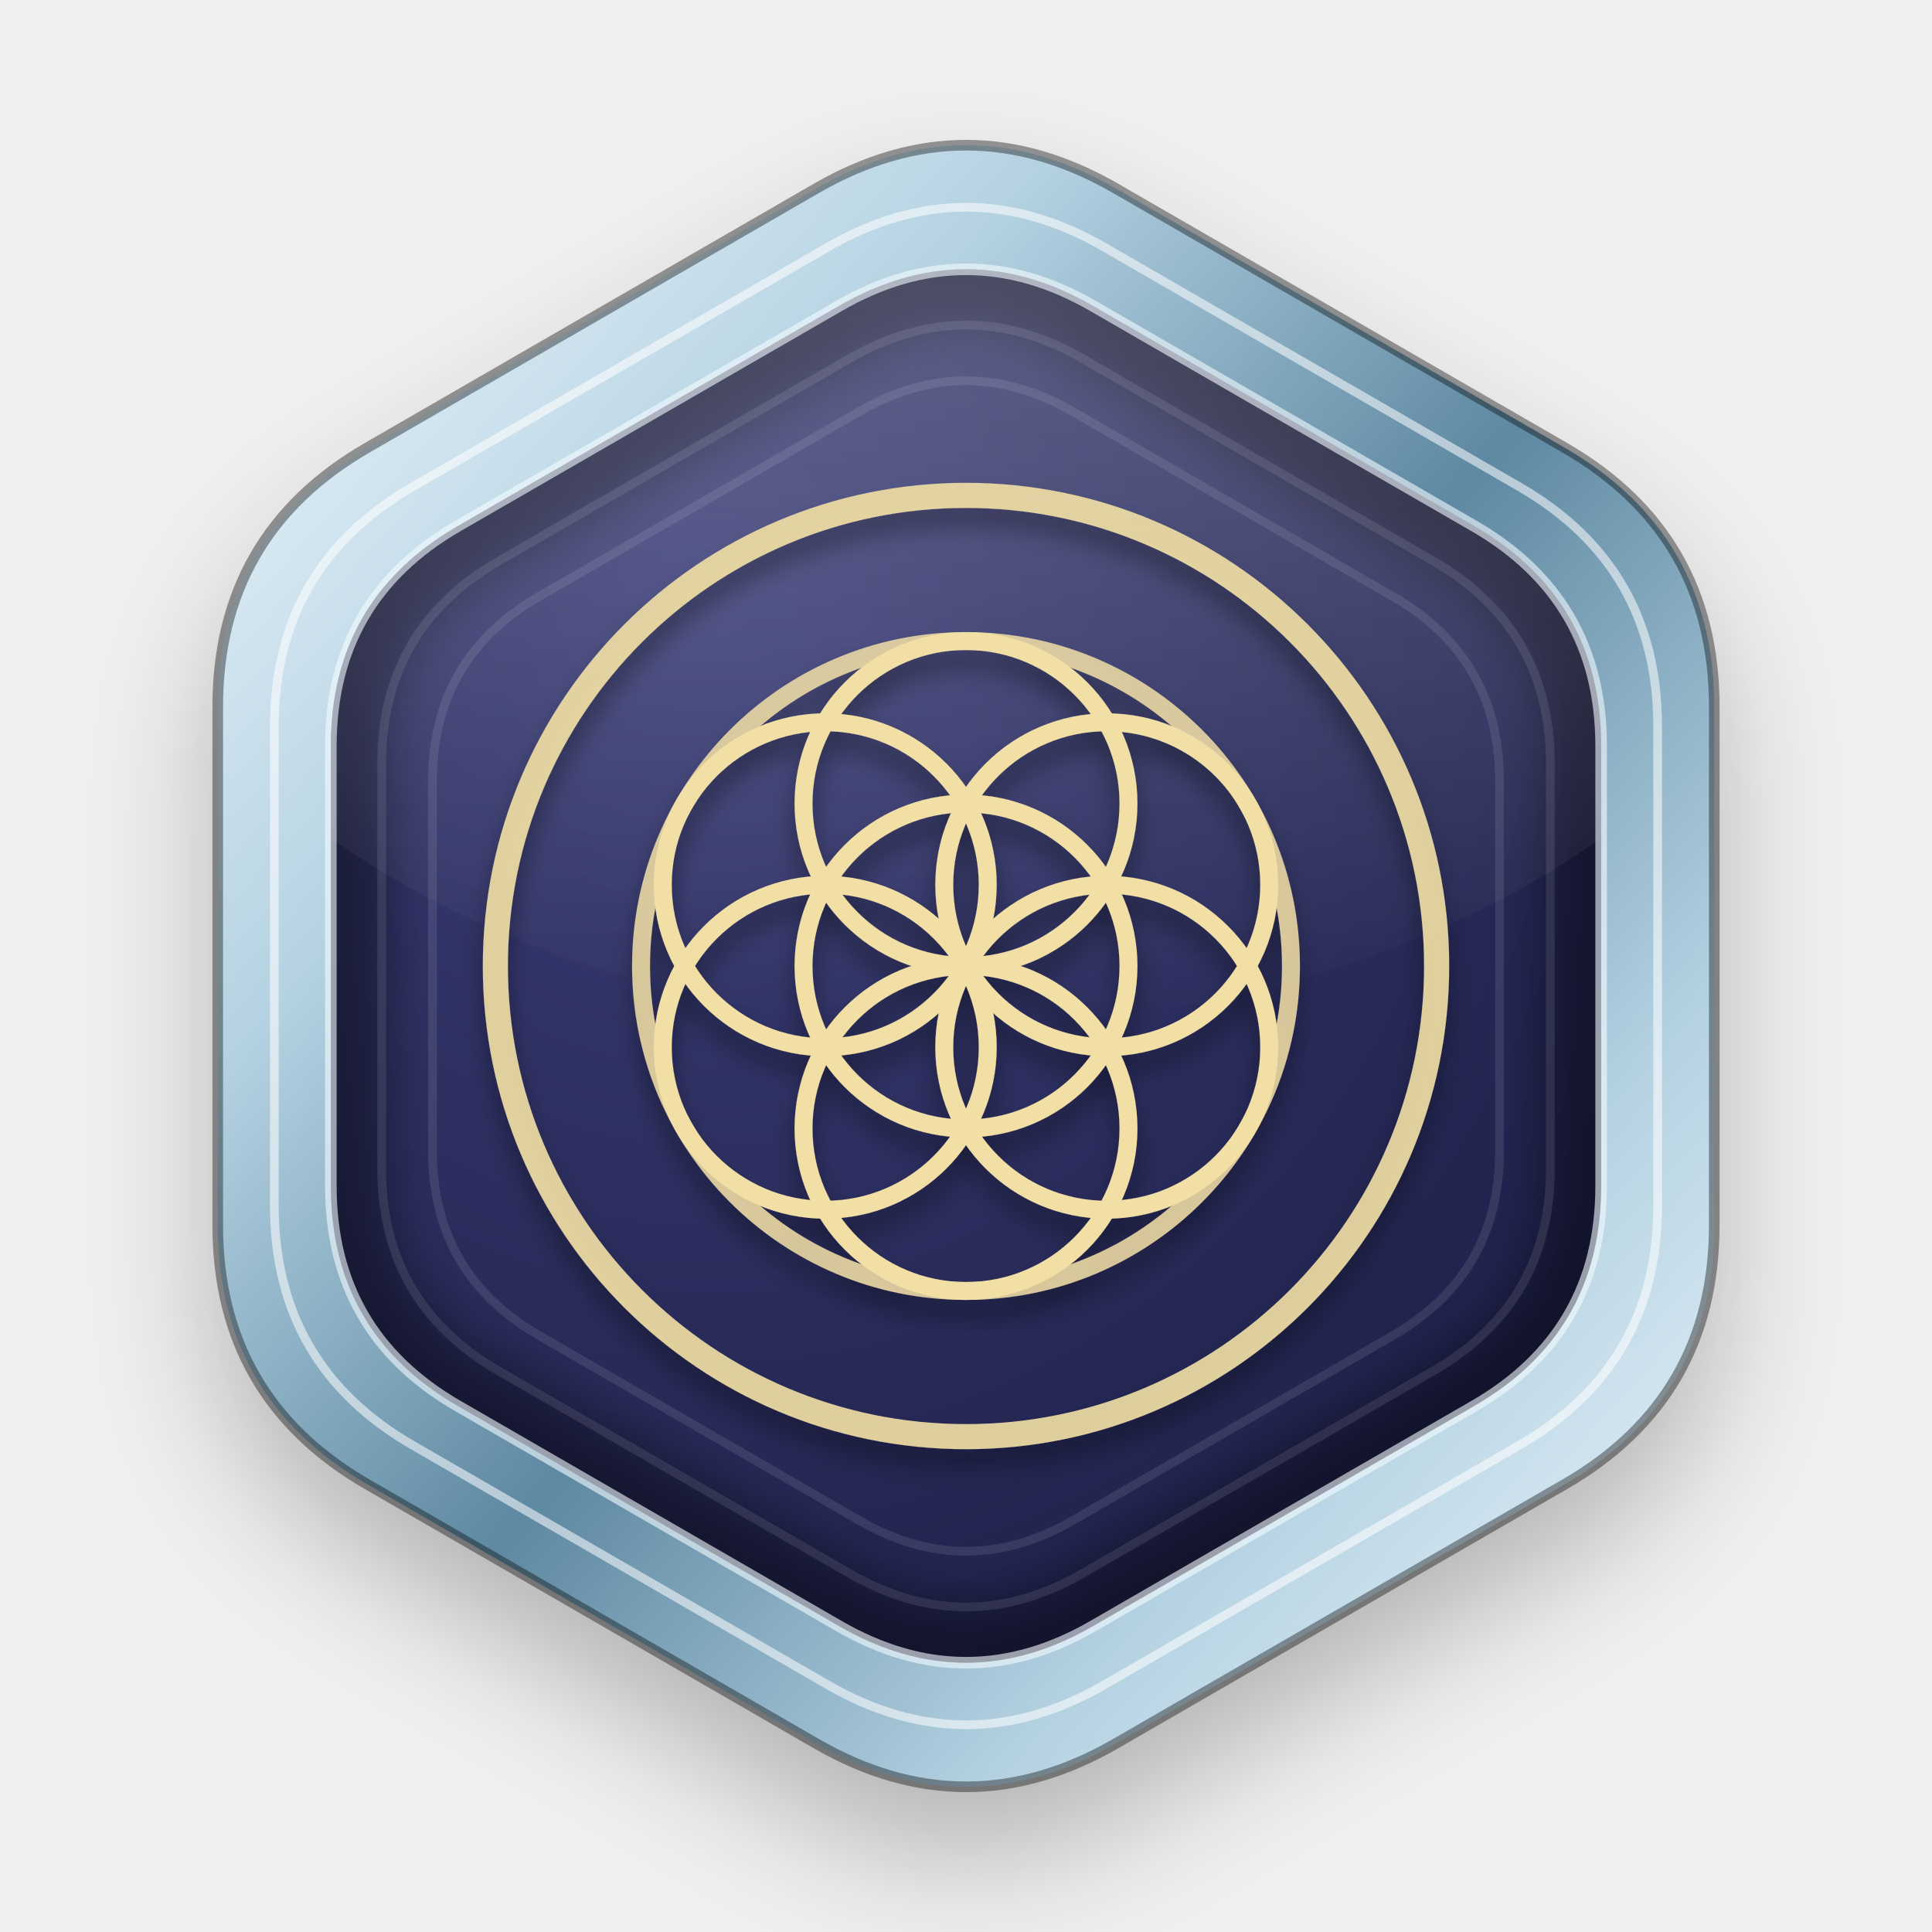
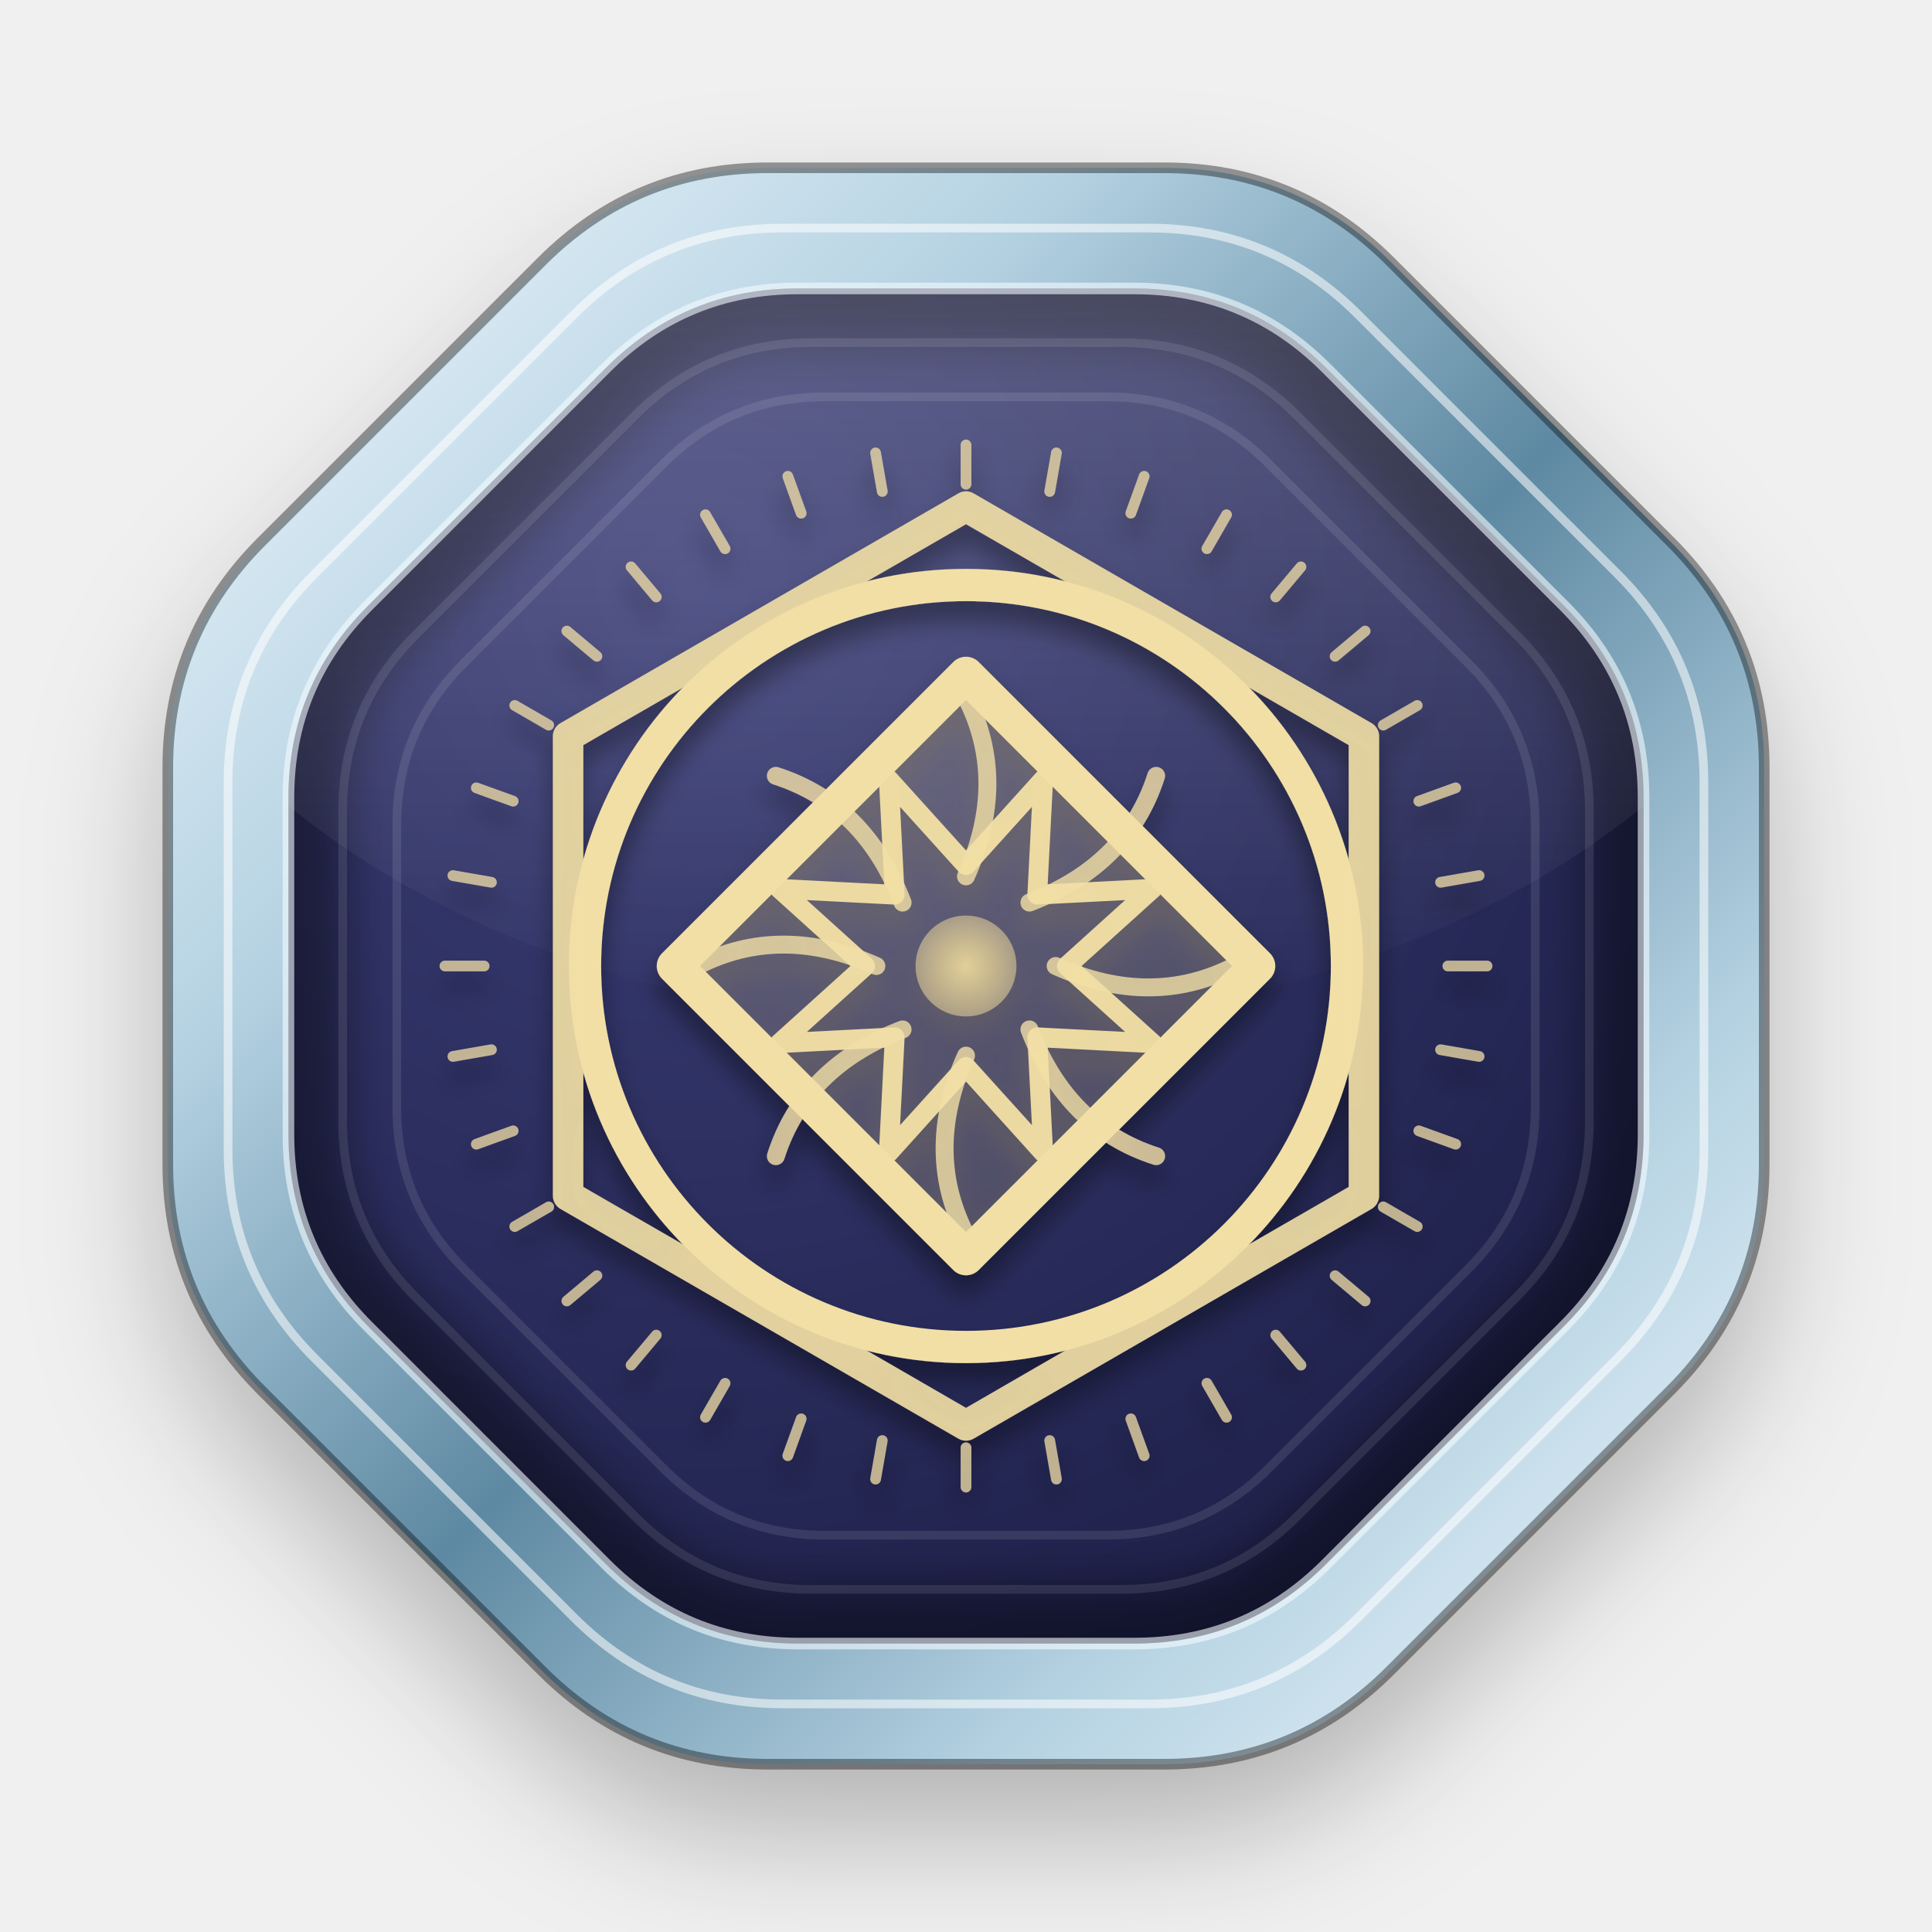
<svg xmlns="http://www.w3.org/2000/svg" viewBox="-100 -100 200 200" width="400" height="400">
  <defs>
    <filter id="blur8" x="-30%" y="-30%" width="160%" height="160%">
      <feGaussianBlur stdDeviation="7" />
    </filter>
    <filter id="blur3" x="-30%" y="-30%" width="160%" height="160%">
      <feGaussianBlur stdDeviation="2.6" />
    </filter>
    <filter id="emb" x="-20%" y="-20%" width="140%" height="140%">
      <feDropShadow dx="0" dy="1.6" stdDeviation="1.1" flood-color="#000" flood-opacity=".38" />
    </filter>
  </defs>
  <style>.mb46 .nf{fill:none} .mb46 .sf{fill:#F2DFA6;fill-opacity:.17} .mb46 .fl{fill:#F2DFA6;stroke:none} .mb46 .gl{fill:url(#b46g);stroke:none}</style>
  <defs>
    <radialGradient id="b46h" cx=".5" cy=".5" r=".5">
      <stop offset=".6" stop-color="#F3D58A" stop-opacity="0" />
      <stop offset=".82" stop-color="#F3D58A" stop-opacity=".95" />
      <stop offset="1" stop-color="#F3D58A" stop-opacity="0" />
    </radialGradient>
    <linearGradient id="b46r" x1="0" y1="0" x2="1" y2="1">
      <stop offset="0" stop-color="#F3FBFF" />
      <stop offset=".28" stop-color="#B5D2E2" />
      <stop offset=".52" stop-color="#5E89A2" />
      <stop offset=".76" stop-color="#B5D2E2" />
      <stop offset="1" stop-color="#F3FBFF" />
    </linearGradient>
    <radialGradient id="b46p" cx=".3" cy=".22" r="1.15">
      <stop offset="0" stop-color="#3C3F78" />
      <stop offset="1" stop-color="#14163A" />
    </radialGradient>
    <radialGradient id="b46g" cx=".5" cy=".5" r=".5">
      <stop offset="0" stop-color="#E8D49A" stop-opacity=".95" />
      <stop offset="1" stop-color="#E8D49A" stop-opacity=".55" />
    </radialGradient>
    <linearGradient id="b46s" x1="0" y1="0" x2="0" y2="1">
      <stop offset="0" stop-color="#fff" stop-opacity=".34" />
      <stop offset="1" stop-color="#fff" stop-opacity="0" />
    </linearGradient>
    <clipPath id="b46c">
-       <path d="M-13.15,-68.33Q0,-75.92 13.15,-68.33L52.6,-45.55Q65.75,-37.96 65.75,-22.78L65.75,22.78Q65.75,37.96 52.6,45.55L13.15,68.33Q0,75.92 -13.15,68.33L-52.6,45.55Q-65.75,37.96 -65.75,22.78L-65.75,-22.78Q-65.75,-37.96 -52.6,-45.55Z" />
+       <path d="M17.43,-70.14Q29.05,-70.14 37.27,-61.92L61.92,-37.27Q70.14,-29.05 70.14,-17.43L70.14,17.43Q70.14,29.05 61.92,37.27L37.27,61.92Q29.05,70.14 17.43,70.14L-17.43,70.14Q-29.05,70.14 -37.27,61.92L-61.92,37.27Q-70.14,29.05 -70.14,17.43L-70.14,-17.43Q-70.14,-29.05 -61.92,-37.27L-37.27,-61.92Q-29.05,-70.14 -17.43,-70.14Z" />
    </clipPath>
  </defs>
-   <path d="M-15.49,-80.5Q0,-89.44 15.49,-80.5L61.97,-53.66Q77.46,-44.72 77.46,-26.83L77.46,26.83Q77.46,44.72 61.97,53.66L15.49,80.5Q0,89.44 -15.49,80.5L-61.97,53.66Q-77.46,44.72 -77.46,26.83L-77.46,-26.83Q-77.46,-44.72 -61.97,-53.66Z" transform="translate(0 7)" fill="#000" opacity=".26" filter="url(#blur8)" />
-   <path d="M-15.49,-80.5Q0,-89.44 15.49,-80.5L61.97,-53.66Q77.46,-44.72 77.46,-26.83L77.46,26.83Q77.46,44.72 61.97,53.66L15.49,80.5Q0,89.44 -15.49,80.5L-61.97,53.66Q-77.46,44.72 -77.46,26.83L-77.46,-26.83Q-77.46,-44.72 -61.97,-53.66Z" fill="url(#b46r)" />
-   <path d="M-15.49,-80.5Q0,-89.44 15.49,-80.5L61.97,-53.66Q77.46,-44.72 77.46,-26.83L77.46,26.83Q77.46,44.72 61.97,53.66L15.49,80.5Q0,89.44 -15.49,80.5L-61.97,53.66Q-77.46,44.72 -77.46,26.83L-77.46,-26.83Q-77.46,-44.72 -61.97,-53.66Z" fill="none" stroke="#000" stroke-opacity=".38" stroke-width="1.1" />
-   <path d="M-14.32,-74.41Q0,-82.68 14.32,-74.41L57.28,-49.61Q71.6,-41.34 71.6,-24.8L71.6,24.8Q71.6,41.34 57.28,49.61L14.32,74.41Q0,82.68 -14.32,74.41L-57.28,49.61Q-71.6,41.34 -71.6,24.8L-71.6,-24.8Q-71.6,-41.34 -57.28,-49.61Z" fill="none" stroke="#fff" stroke-opacity=".55" stroke-width=".9" />
-   <path d="M-13.15,-68.33Q0,-75.92 13.15,-68.33L52.6,-45.55Q65.75,-37.96 65.75,-22.78L65.75,22.78Q65.75,37.96 52.6,45.55L13.15,68.33Q0,75.92 -13.15,68.33L-52.6,45.55Q-65.75,37.96 -65.75,22.78L-65.75,-22.78Q-65.75,-37.96 -52.6,-45.55Z" fill="url(#b46p)" />
+   <path d="M20.54,-82.63Q34.23,-82.63 43.91,-72.95L72.95,-43.91Q82.63,-34.23 82.63,-20.54L82.63,20.54Q82.63,34.23 72.95,43.91L43.91,72.95Q34.23,82.63 20.54,82.63L-20.54,82.63Q-34.23,82.63 -43.91,72.95L-72.95,43.91Q-82.63,34.23 -82.63,20.54L-82.63,-20.54Q-82.63,-34.23 -72.95,-43.91L-43.91,-72.95Q-34.23,-82.63 -20.54,-82.63Z" transform="translate(0 7)" fill="#000" opacity=".26" filter="url(#blur8)" />
+   <path d="M20.54,-82.63Q34.23,-82.63 43.91,-72.95L72.95,-43.91Q82.63,-34.23 82.63,-20.54L82.63,20.54Q82.63,34.23 72.95,43.91L43.91,72.95Q34.23,82.63 20.54,82.63L-20.54,82.63Q-34.23,82.63 -43.91,72.95L-72.95,43.91Q-82.63,34.23 -82.63,20.54L-82.63,-20.54Q-82.63,-34.23 -72.95,-43.91L-43.91,-72.95Q-34.23,-82.63 -20.54,-82.63Z" fill="url(#b46r)" />
+   <path d="M20.54,-82.63Q34.23,-82.63 43.91,-72.95L72.95,-43.91Q82.63,-34.23 82.63,-20.54L82.63,20.54Q82.63,34.23 72.95,43.91L43.91,72.95Q34.23,82.63 20.54,82.63L-20.54,82.63Q-34.23,82.63 -43.91,72.95L-72.95,43.91Q-82.63,34.23 -82.63,20.54L-82.63,-20.54Q-82.63,-34.23 -72.95,-43.91L-43.91,-72.95Q-34.23,-82.63 -20.54,-82.63Z" fill="none" stroke="#000" stroke-opacity=".38" stroke-width="1.1" />
+   <path d="M18.98,-76.39Q31.64,-76.39 40.59,-67.44L67.44,-40.59Q76.39,-31.64 76.39,-18.98L76.39,18.98Q76.39,31.64 67.44,40.59L40.59,67.44Q31.64,76.39 18.98,76.39L-18.98,76.39Q-31.64,76.39 -40.59,67.44L-67.44,40.59Q-76.39,31.64 -76.39,18.98L-76.39,-18.98Q-76.39,-31.64 -67.44,-40.59L-40.59,-67.44Q-31.64,-76.39 -18.98,-76.39Z" fill="none" stroke="#fff" stroke-opacity=".55" stroke-width=".9" />
+   <path d="M17.43,-70.14Q29.05,-70.14 37.27,-61.92L61.92,-37.27Q70.14,-29.05 70.14,-17.43L70.14,17.43Q70.14,29.05 61.92,37.27L37.27,61.92Q29.05,70.14 17.43,70.14L-17.43,70.14Q-29.05,70.14 -37.27,61.92L-61.92,37.27Q-70.14,29.05 -70.14,17.43L-70.14,-17.43Q-70.14,-29.05 -61.92,-37.27L-37.27,-61.92Q-29.05,-70.14 -17.43,-70.14Z" fill="url(#b46p)" />
  <g clip-path="url(#b46c)">
-     <path d="M-13.15,-68.33Q0,-75.92 13.15,-68.33L52.6,-45.55Q65.75,-37.96 65.75,-22.78L65.75,22.78Q65.75,37.96 52.6,45.55L13.15,68.33Q0,75.92 -13.15,68.33L-52.6,45.55Q-65.75,37.96 -65.75,22.78L-65.75,-22.78Q-65.75,-37.96 -52.6,-45.55Z" fill="none" stroke="#000" stroke-opacity=".42" stroke-width="12" filter="url(#blur3)" />
-     <path d="M-12.1,-62.86Q0,-69.85 12.1,-62.86L48.39,-41.91Q60.49,-34.92 60.49,-20.95L60.49,20.95Q60.49,34.92 48.39,41.91L12.1,62.86Q0,69.85 -12.1,62.86L-48.39,41.91Q-60.49,34.92 -60.49,20.95L-60.49,-20.95Q-60.49,-34.92 -48.39,-41.91Z" fill="none" stroke="#fff" stroke-opacity=".10" stroke-width=".9" />
-     <path d="M-11.05,-57.4Q0,-63.77 11.05,-57.4L44.18,-38.26Q55.23,-31.89 55.23,-19.13L55.23,19.13Q55.23,31.89 44.18,38.26L11.05,57.4Q0,63.77 -11.05,57.4L-44.18,38.26Q-55.23,31.89 -55.23,19.13L-55.23,-19.13Q-55.23,-31.89 -44.18,-38.26Z" fill="none" stroke="#fff" stroke-opacity=".10" stroke-width=".9" />
+     <path d="M17.43,-70.14Q29.05,-70.14 37.27,-61.92L61.92,-37.27Q70.14,-29.05 70.14,-17.43L70.14,17.43Q70.14,29.05 61.92,37.27L37.27,61.92Q29.05,70.14 17.43,70.14L-17.43,70.14Q-29.05,70.14 -37.27,61.92L-61.92,37.27Q-70.14,29.05 -70.14,17.43L-70.14,-17.43Q-70.14,-29.05 -61.92,-37.27L-37.27,-61.92Q-29.05,-70.14 -17.43,-70.14Z" fill="none" stroke="#000" stroke-opacity=".42" stroke-width="12" filter="url(#blur3)" />
+     <path d="M16.04,-64.53Q26.73,-64.53 34.29,-56.97L56.97,-34.29Q64.53,-26.73 64.53,-16.04L64.53,16.04Q64.53,26.73 56.97,34.29L34.29,56.97Q26.73,64.53 16.04,64.53L-16.04,64.53Q-26.73,64.53 -34.29,56.97L-56.97,34.29Q-64.53,26.73 -64.53,16.04L-64.53,-16.04Q-64.53,-26.73 -56.97,-34.29L-34.29,-56.97Q-26.73,-64.53 -16.04,-64.53Z" fill="none" stroke="#fff" stroke-opacity=".10" stroke-width=".9" />
+     <path d="M14.64,-58.92Q24.4,-58.92 31.31,-52.02L52.02,-31.31Q58.92,-24.4 58.92,-14.64L58.92,14.64Q58.92,24.4 52.02,31.31L31.31,52.02Q24.4,58.92 14.64,58.92L-14.64,58.92Q-24.4,58.92 -31.31,52.02L-52.02,31.31Q-58.92,24.4 -58.92,14.64L-58.92,-14.64Q-58.92,-24.4 -52.02,-31.31L-31.31,-52.02Q-24.4,-58.92 -14.64,-58.92Z" fill="none" stroke="#fff" stroke-opacity=".10" stroke-width=".9" />
    <ellipse cx="0" cy="-58" rx="92" ry="64" fill="url(#b46s)" />
  </g>
-   <path d="M-13.15,-68.33Q0,-75.92 13.15,-68.33L52.6,-45.55Q65.75,-37.96 65.75,-22.78L65.75,22.78Q65.75,37.96 52.6,45.55L13.15,68.33Q0,75.92 -13.15,68.33L-52.6,45.55Q-65.75,37.96 -65.75,22.78L-65.75,-22.78Q-65.75,-37.96 -52.6,-45.55Z" fill="none" stroke="#F3FBFF" stroke-opacity=".6" stroke-width="1.2" />
+   <path d="M17.43,-70.14Q29.05,-70.14 37.27,-61.92L61.92,-37.27Q70.14,-29.05 70.14,-17.43L70.14,17.43Q70.14,29.05 61.92,37.27L37.27,61.92Q29.05,70.14 17.43,70.14L-17.43,70.14Q-29.05,70.14 -37.27,61.92L-61.92,37.27Q-70.14,29.05 -70.14,17.43L-70.14,-17.43Q-70.14,-29.05 -61.92,-37.27L-37.27,-61.92Q-29.05,-70.14 -17.43,-70.14Z" fill="none" stroke="#F3FBFF" stroke-opacity=".6" stroke-width="1.2" />
  <g filter="url(#emb)" fill="none" stroke="#F2DFA6" stroke-linecap="round" stroke-linejoin="round" class="mb46" transform="scale(1.16)">
-     <circle cx="0" cy="0" r="14.5" fill="none" stroke-width="1.6" opacity="1" />
-     <circle cx="0" cy="-14.5" r="14.5" fill="none" stroke-width="1.6" opacity="1" />
-     <circle cx="12.56" cy="-7.25" r="14.5" fill="none" stroke-width="1.6" opacity="1" />
-     <circle cx="12.56" cy="7.25" r="14.5" fill="none" stroke-width="1.6" opacity="1" />
-     <circle cx="0" cy="14.5" r="14.5" fill="none" stroke-width="1.6" opacity="1" />
-     <circle cx="-12.56" cy="7.25" r="14.5" fill="none" stroke-width="1.6" opacity="1" />
-     <circle cx="-12.56" cy="-7.25" r="14.5" fill="none" stroke-width="1.6" opacity="1" />
-     <circle cx="0" cy="0" r="29" fill="none" stroke-width="1.6" opacity="0.85" />
-     <circle cx="0" cy="0" r="42" fill="none" stroke-width="2.24" opacity="0.9" />
+     <polygon points="0,-26 26,0 0,26 -26,0" class="sf" stroke-width="3.2" opacity="1" />
+     <circle cx="0" cy="0" r="4.5" class="gl" stroke="none" opacity="1" />
+     <circle cx="0" cy="0" r="34" fill="none" stroke-width="2.88" opacity="1" />
+     <polygon points="0,-41 35.51,-20.5 35.51,20.5 0,41 -35.51,20.5 -35.51,-20.5" class="nf" stroke-width="2.72" opacity="0.9" />
+     <path d="M0,-8Q3.82,-16.56 0,-24" class="nf" stroke-width="1.6" opacity="0.8" />
+     <path d="M5.66,-5.66Q14.42,-9.01 16.97,-16.97" class="nf" stroke-width="1.6" opacity="0.8" />
+     <path d="M8,0Q16.56,3.82 24,0" class="nf" stroke-width="1.6" opacity="0.8" />
+     <path d="M5.66,5.66Q9.01,14.42 16.97,16.97" class="nf" stroke-width="1.6" opacity="0.8" />
+     <path d="M0,8Q-3.82,16.56 0,24" class="nf" stroke-width="1.6" opacity="0.8" />
+     <path d="M-5.66,5.66Q-14.42,9.01 -16.97,16.97" class="nf" stroke-width="1.6" opacity="0.8" />
+     <path d="M-8,0Q-16.56,-3.82 -24,0" class="nf" stroke-width="1.6" opacity="0.8" />
+     <path d="M-5.66,-5.66Q-9.01,-14.42 -16.97,-16.97" class="nf" stroke-width="1.6" opacity="0.8" />
+     <polygon points="6.89,-16.63 6.36,-6.36 16.63,-6.89 9,0 16.63,6.89 6.36,6.36 6.89,16.63 0,9 -6.89,16.63 -6.36,6.36 -16.63,6.89 -9,0 -16.63,-6.89 -6.36,-6.36 -6.89,-16.63 -0,-9" class="nf" stroke-width="1.76" opacity="0.95" />
+     <line x1="0" y1="-43" x2="0" y2="-46.5" stroke-width="0.96" opacity="0.75" />
+     <line x1="7.47" y1="-42.35" x2="8.07" y2="-45.79" stroke-width="0.96" opacity="0.75" />
+     <line x1="14.71" y1="-40.41" x2="15.9" y2="-43.7" stroke-width="0.96" opacity="0.75" />
+     <line x1="21.5" y1="-37.24" x2="23.25" y2="-40.27" stroke-width="0.96" opacity="0.75" />
+     <line x1="27.64" y1="-32.94" x2="29.89" y2="-35.62" stroke-width="0.96" opacity="0.75" />
+     <line x1="32.94" y1="-27.64" x2="35.62" y2="-29.89" stroke-width="0.96" opacity="0.75" />
+     <line x1="37.24" y1="-21.5" x2="40.27" y2="-23.25" stroke-width="0.96" opacity="0.75" />
+     <line x1="40.41" y1="-14.71" x2="43.7" y2="-15.9" stroke-width="0.96" opacity="0.75" />
+     <line x1="42.35" y1="-7.47" x2="45.79" y2="-8.07" stroke-width="0.96" opacity="0.75" />
+     <line x1="43" y1="0" x2="46.5" y2="0" stroke-width="0.96" opacity="0.75" />
+     <line x1="42.35" y1="7.47" x2="45.79" y2="8.07" stroke-width="0.96" opacity="0.75" />
+     <line x1="40.41" y1="14.71" x2="43.7" y2="15.9" stroke-width="0.96" opacity="0.75" />
+     <line x1="37.24" y1="21.5" x2="40.27" y2="23.25" stroke-width="0.96" opacity="0.75" />
+     <line x1="32.94" y1="27.64" x2="35.62" y2="29.89" stroke-width="0.96" opacity="0.75" />
+     <line x1="27.64" y1="32.94" x2="29.89" y2="35.62" stroke-width="0.96" opacity="0.75" />
+     <line x1="21.5" y1="37.24" x2="23.25" y2="40.27" stroke-width="0.96" opacity="0.75" />
+     <line x1="14.71" y1="40.41" x2="15.9" y2="43.7" stroke-width="0.96" opacity="0.75" />
+     <line x1="7.47" y1="42.35" x2="8.07" y2="45.79" stroke-width="0.96" opacity="0.75" />
+     <line x1="0" y1="43" x2="0" y2="46.5" stroke-width="0.96" opacity="0.75" />
+     <line x1="-7.47" y1="42.35" x2="-8.07" y2="45.79" stroke-width="0.96" opacity="0.75" />
+     <line x1="-14.71" y1="40.41" x2="-15.9" y2="43.7" stroke-width="0.96" opacity="0.75" />
+     <line x1="-21.5" y1="37.24" x2="-23.25" y2="40.27" stroke-width="0.96" opacity="0.75" />
+     <line x1="-27.64" y1="32.94" x2="-29.89" y2="35.62" stroke-width="0.96" opacity="0.75" />
+     <line x1="-32.94" y1="27.64" x2="-35.62" y2="29.89" stroke-width="0.96" opacity="0.75" />
+     <line x1="-37.24" y1="21.5" x2="-40.27" y2="23.25" stroke-width="0.96" opacity="0.75" />
+     <line x1="-40.41" y1="14.71" x2="-43.7" y2="15.9" stroke-width="0.96" opacity="0.75" />
+     <line x1="-42.35" y1="7.47" x2="-45.79" y2="8.07" stroke-width="0.96" opacity="0.75" />
+     <line x1="-43" y1="0" x2="-46.5" y2="0" stroke-width="0.96" opacity="0.75" />
+     <line x1="-42.35" y1="-7.47" x2="-45.79" y2="-8.07" stroke-width="0.96" opacity="0.75" />
+     <line x1="-40.41" y1="-14.71" x2="-43.7" y2="-15.9" stroke-width="0.96" opacity="0.75" />
+     <line x1="-37.24" y1="-21.5" x2="-40.27" y2="-23.25" stroke-width="0.96" opacity="0.75" />
+     <line x1="-32.94" y1="-27.64" x2="-35.62" y2="-29.89" stroke-width="0.96" opacity="0.75" />
+     <line x1="-27.64" y1="-32.94" x2="-29.89" y2="-35.62" stroke-width="0.96" opacity="0.75" />
+     <line x1="-21.5" y1="-37.24" x2="-23.25" y2="-40.27" stroke-width="0.96" opacity="0.75" />
+     <line x1="-14.71" y1="-40.41" x2="-15.9" y2="-43.7" stroke-width="0.96" opacity="0.75" />
+     <line x1="-7.47" y1="-42.35" x2="-8.07" y2="-45.79" stroke-width="0.96" opacity="0.75" />
  </g>
</svg>
